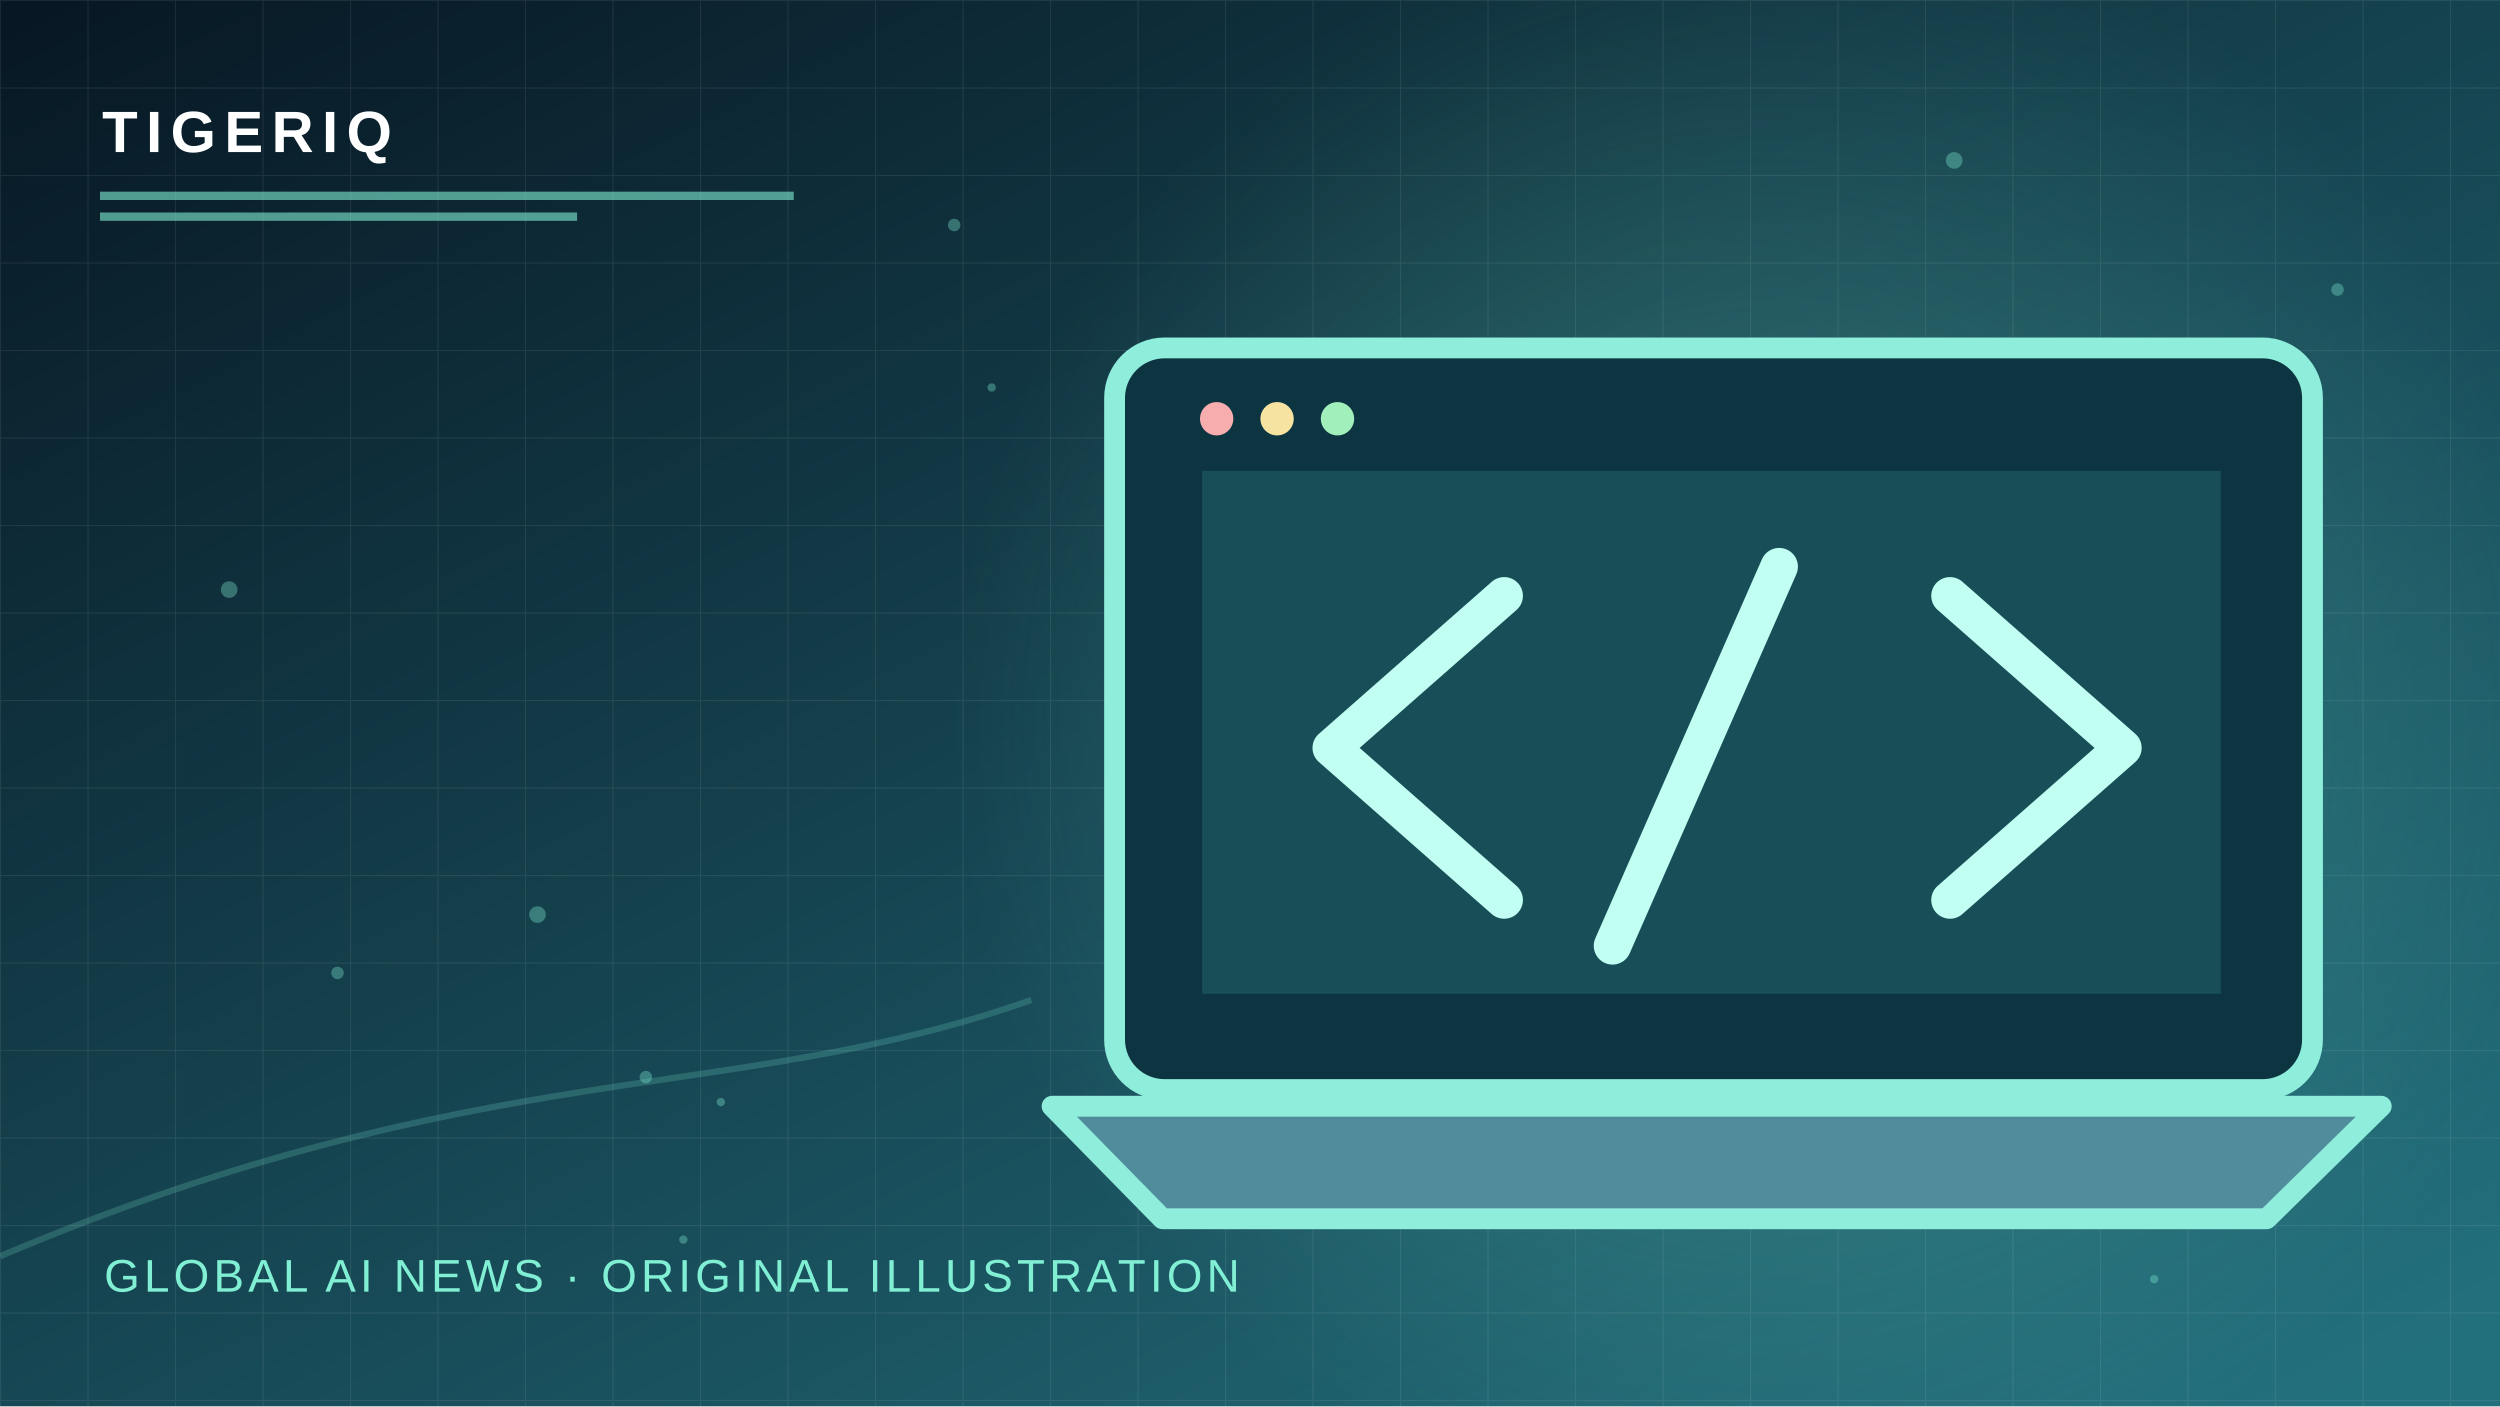
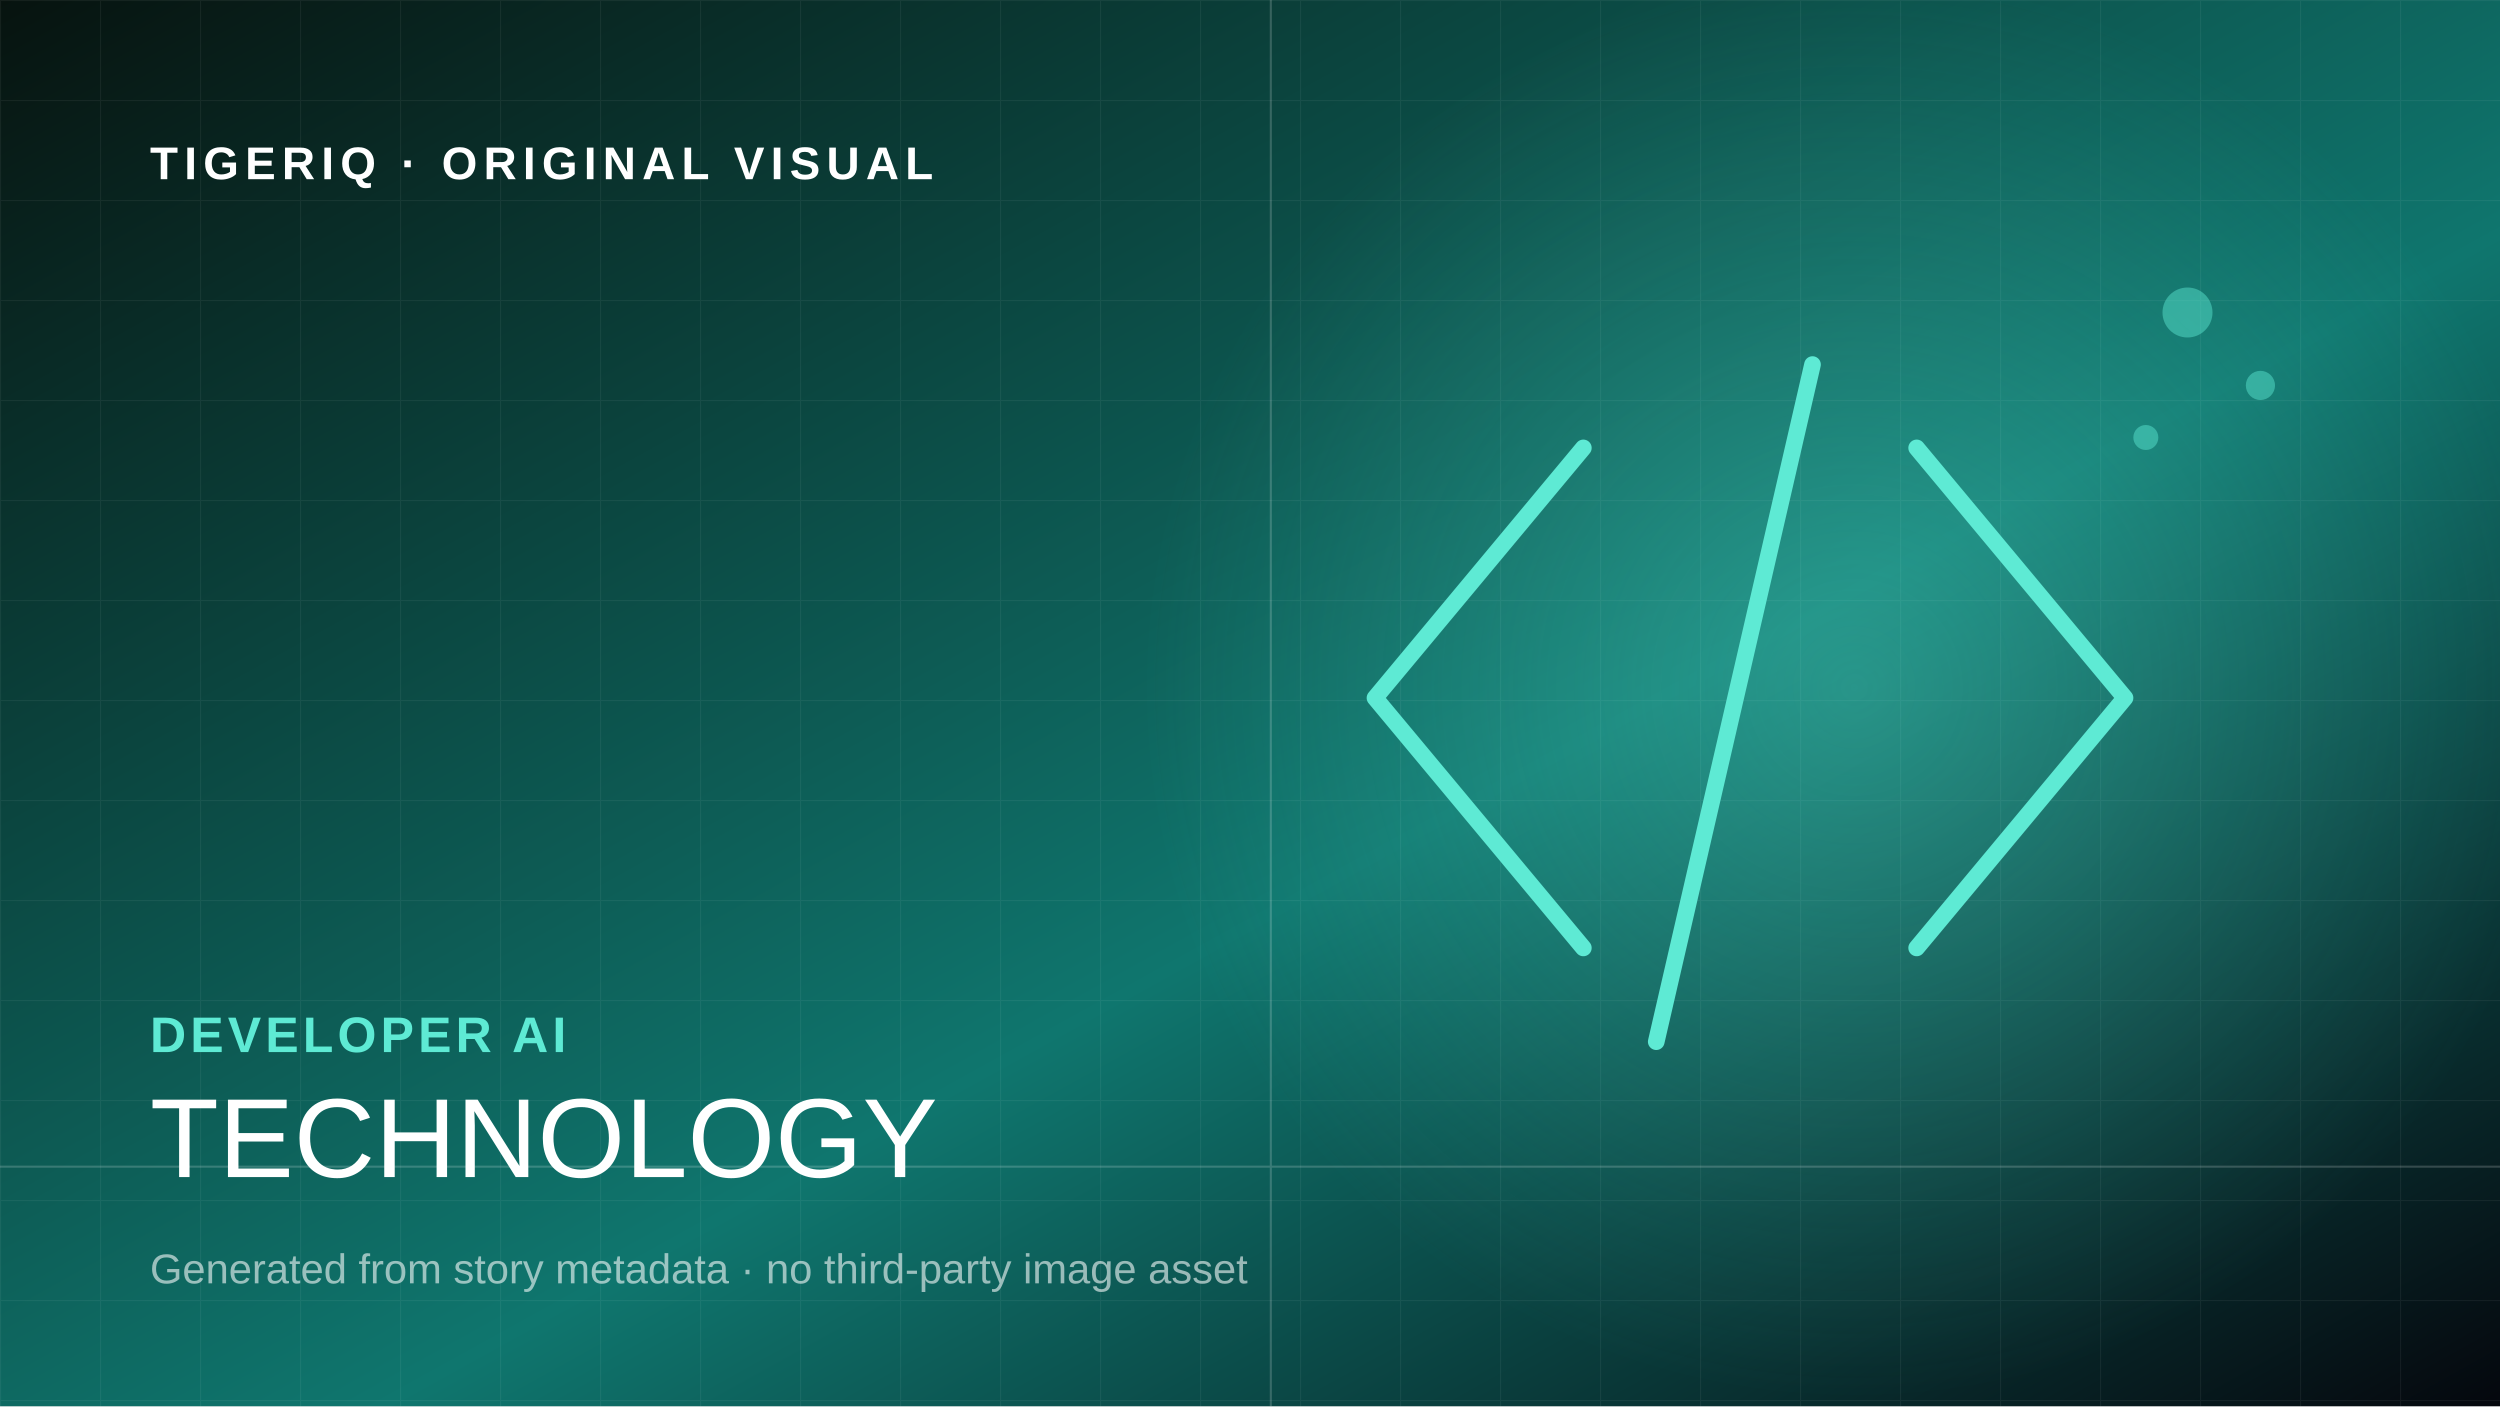
- <svg xmlns="http://www.w3.org/2000/svg" width="1200" height="675" viewBox="0 0 1200 675" role="img" aria-labelledby="title desc" data-topic="code">
+ <svg xmlns="http://www.w3.org/2000/svg" width="1200" height="675" viewBox="0 0 1200 675" role="img" aria-label="TECHNOLOGY">
  <defs>
-     <linearGradient id="b" x2=".93" y2="1">
-       <stop stop-color="#071723" />
-       <stop offset="1" stop-color="#23707d" />
+     <linearGradient id="bg" x1="0" y1="0" x2="1" y2="1">
+       <stop stop-color="#07130f" />
+       <stop offset=".58" stop-color="#0f766e" />
+       <stop offset="1" stop-color="#05070d" />
    </linearGradient>
-     <radialGradient id="h">
-       <stop stop-color="#81efd3" stop-opacity=".3" />
-       <stop offset="1" stop-color="#81efd3" stop-opacity="0" />
+     <radialGradient id="glow">
+       <stop stop-color="#5eead4" stop-opacity=".32" />
+       <stop offset="1" stop-color="#5eead4" stop-opacity="0" />
    </radialGradient>
-     <pattern id="g" width="42" height="42" patternUnits="userSpaceOnUse">
-       <path d="M42 0H0V42" stroke="#fff" stroke-opacity=".08" fill="none" />
+     <pattern id="grid" width="48" height="48" patternUnits="userSpaceOnUse">
+       <path d="M48 0H0v48" fill="none" stroke="#fff" stroke-opacity=".055" />
    </pattern>
  </defs>
-   <rect width="1200" height="675" fill="url(#b)" />
-   <rect width="1200" height="675" fill="url(#g)" />
-   <circle cx="850" cy="348" r="398" fill="url(#h)" />
-   <circle cx="346" cy="529" r="2" fill="#81efd3" opacity=".35" />
-   <circle cx="1122" cy="139" r="3" fill="#81efd3" opacity=".35" />
-   <circle cx="774" cy="420" r="4" fill="#81efd3" opacity=".35" />
-   <circle cx="328" cy="595" r="2" fill="#81efd3" opacity=".35" />
-   <circle cx="1104" cy="295" r="3" fill="#81efd3" opacity=".35" />
-   <circle cx="790" cy="470" r="4" fill="#81efd3" opacity=".35" />
-   <circle cx="476" cy="186" r="2" fill="#81efd3" opacity=".35" />
-   <circle cx="162" cy="467" r="3" fill="#81efd3" opacity=".35" />
-   <circle cx="938" cy="77" r="4" fill="#81efd3" opacity=".35" />
-   <circle cx="624" cy="342" r="2" fill="#81efd3" opacity=".35" />
-   <circle cx="310" cy="517" r="3" fill="#81efd3" opacity=".35" />
-   <circle cx="1086" cy="233" r="4" fill="#81efd3" opacity=".35" />
-   <circle cx="772" cy="408" r="2" fill="#81efd3" opacity=".35" />
-   <circle cx="458" cy="108" r="3" fill="#81efd3" opacity=".35" />
-   <circle cx="110" cy="283" r="4" fill="#81efd3" opacity=".35" />
-   <circle cx="886" cy="564" r="2" fill="#81efd3" opacity=".35" />
-   <circle cx="572" cy="174" r="3" fill="#81efd3" opacity=".35" />
-   <circle cx="258" cy="439" r="4" fill="#81efd3" opacity=".35" />
-   <circle cx="1034" cy="614" r="2" fill="#81efd3" opacity=".35" />
-   <path d="M0 603c232-98 351-72 495-123" stroke="#81efd3" stroke-opacity=".2" stroke-width="3" fill="none" />
-   <g stroke="#8feddb" stroke-width="10" stroke-linejoin="round">
-     <rect x="535" y="167" width="575" height="356" rx="24" fill="#0d3441" />
-     <path d="M577 226h489v251H577z" fill="#174e58" stroke-width="0" />
-     <path d="m722 286-83 73 83 73m214-146 83 73-83 73m-82-160-80 182" fill="none" stroke="#c1fff3" stroke-width="18" stroke-linecap="round" />
-     <path d="M505 531h638l-55 54H558z" fill="#508c9b" />
+   <rect width="1200" height="675" fill="url(#bg)" />
+   <rect width="1200" height="675" fill="url(#grid)" />
+   <circle cx="890" cy="330" r="340" fill="url(#glow)" />
+   <g opacity=".18" stroke="#fff">
+     <path d="M0 560h1200" />
+     <path d="M610 0v675" />
  </g>
-   <circle cx="584" cy="201" r="8" fill="#f7adad" />
-   <circle cx="613" cy="201" r="8" fill="#f7e3a1" />
-   <circle cx="642" cy="201" r="8" fill="#a1efba" />
-   <path d="M48 94h333M48 104h229" stroke="#81efd3" stroke-width="4" stroke-opacity=".6" />
-   <text x="49" y="73" font-family="Arial,sans-serif" font-size="28" letter-spacing="4" font-weight="bold" fill="#ffffff">TIGERIQ</text>
-   <text x="50" y="620" font-family="Arial,sans-serif" font-size="22" letter-spacing="2" fill="#81efd3">GLOBAL AI NEWS · ORIGINAL ILLUSTRATION</text>
+   <text x="72" y="86" fill="#fff" font-family="Arial, Helvetica, sans-serif" font-size="22" font-weight="700" letter-spacing="3">TIGERIQ · ORIGINAL VISUAL</text>
+   <text x="72" y="505" fill="#5eead4" font-family="Arial, Helvetica, sans-serif" font-size="24" font-weight="700" letter-spacing="2">DEVELOPER AI</text>
+   <text x="72" y="565" fill="#fff" font-family="Arial, Helvetica, sans-serif" font-size="54" font-weight="500">TECHNOLOGY</text>
+   <text x="72" y="616" fill="#fff" opacity=".58" font-family="Arial, Helvetica, sans-serif" font-size="20">Generated from story metadata · no third-party image asset</text>
+   <g fill="none" stroke="#5eead4" stroke-width="8" stroke-linecap="round" stroke-linejoin="round">
+     <path d="M760 215 660 335l100 120" />
+     <path d="m920 215 100 120-100 120" />
+     <path d="m870 175-75 325" />
+   </g>
+   <g fill="#5eead4" opacity=".45">
+     <circle cx="1050" cy="150" r="12" />
+     <circle cx="1085" cy="185" r="7" />
+     <circle cx="1030" cy="210" r="6" />
+   </g>
</svg>
